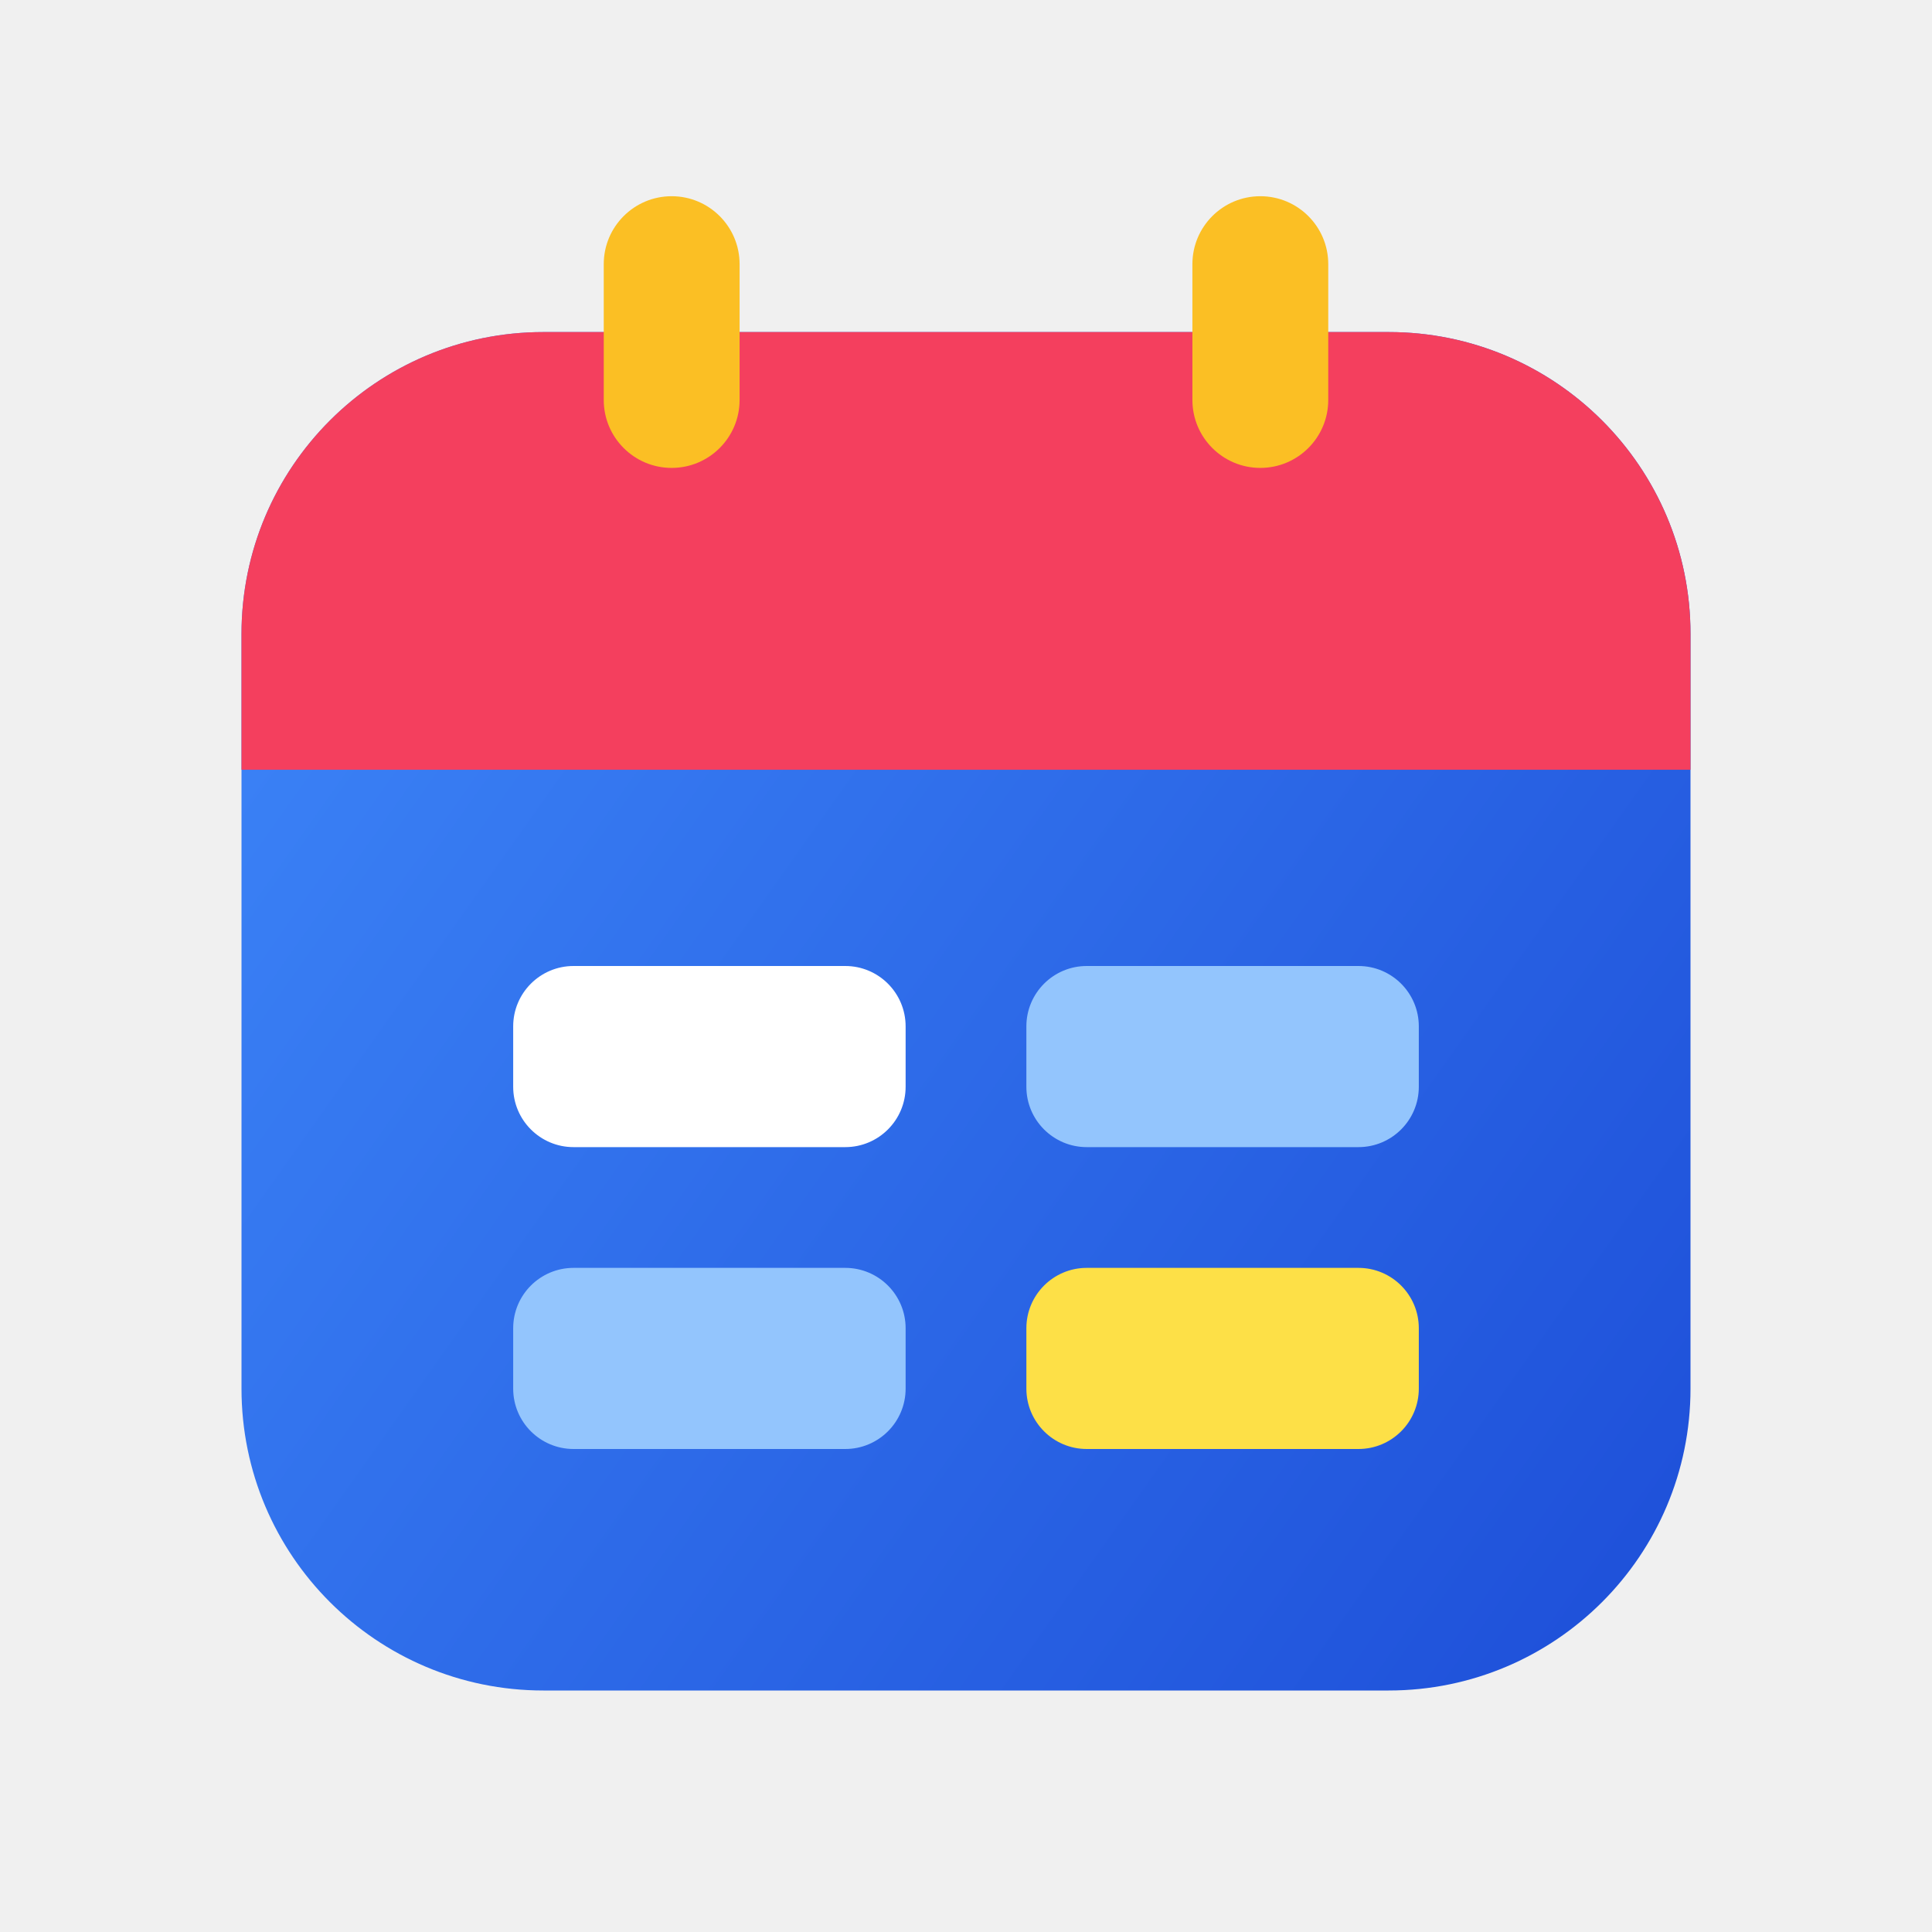
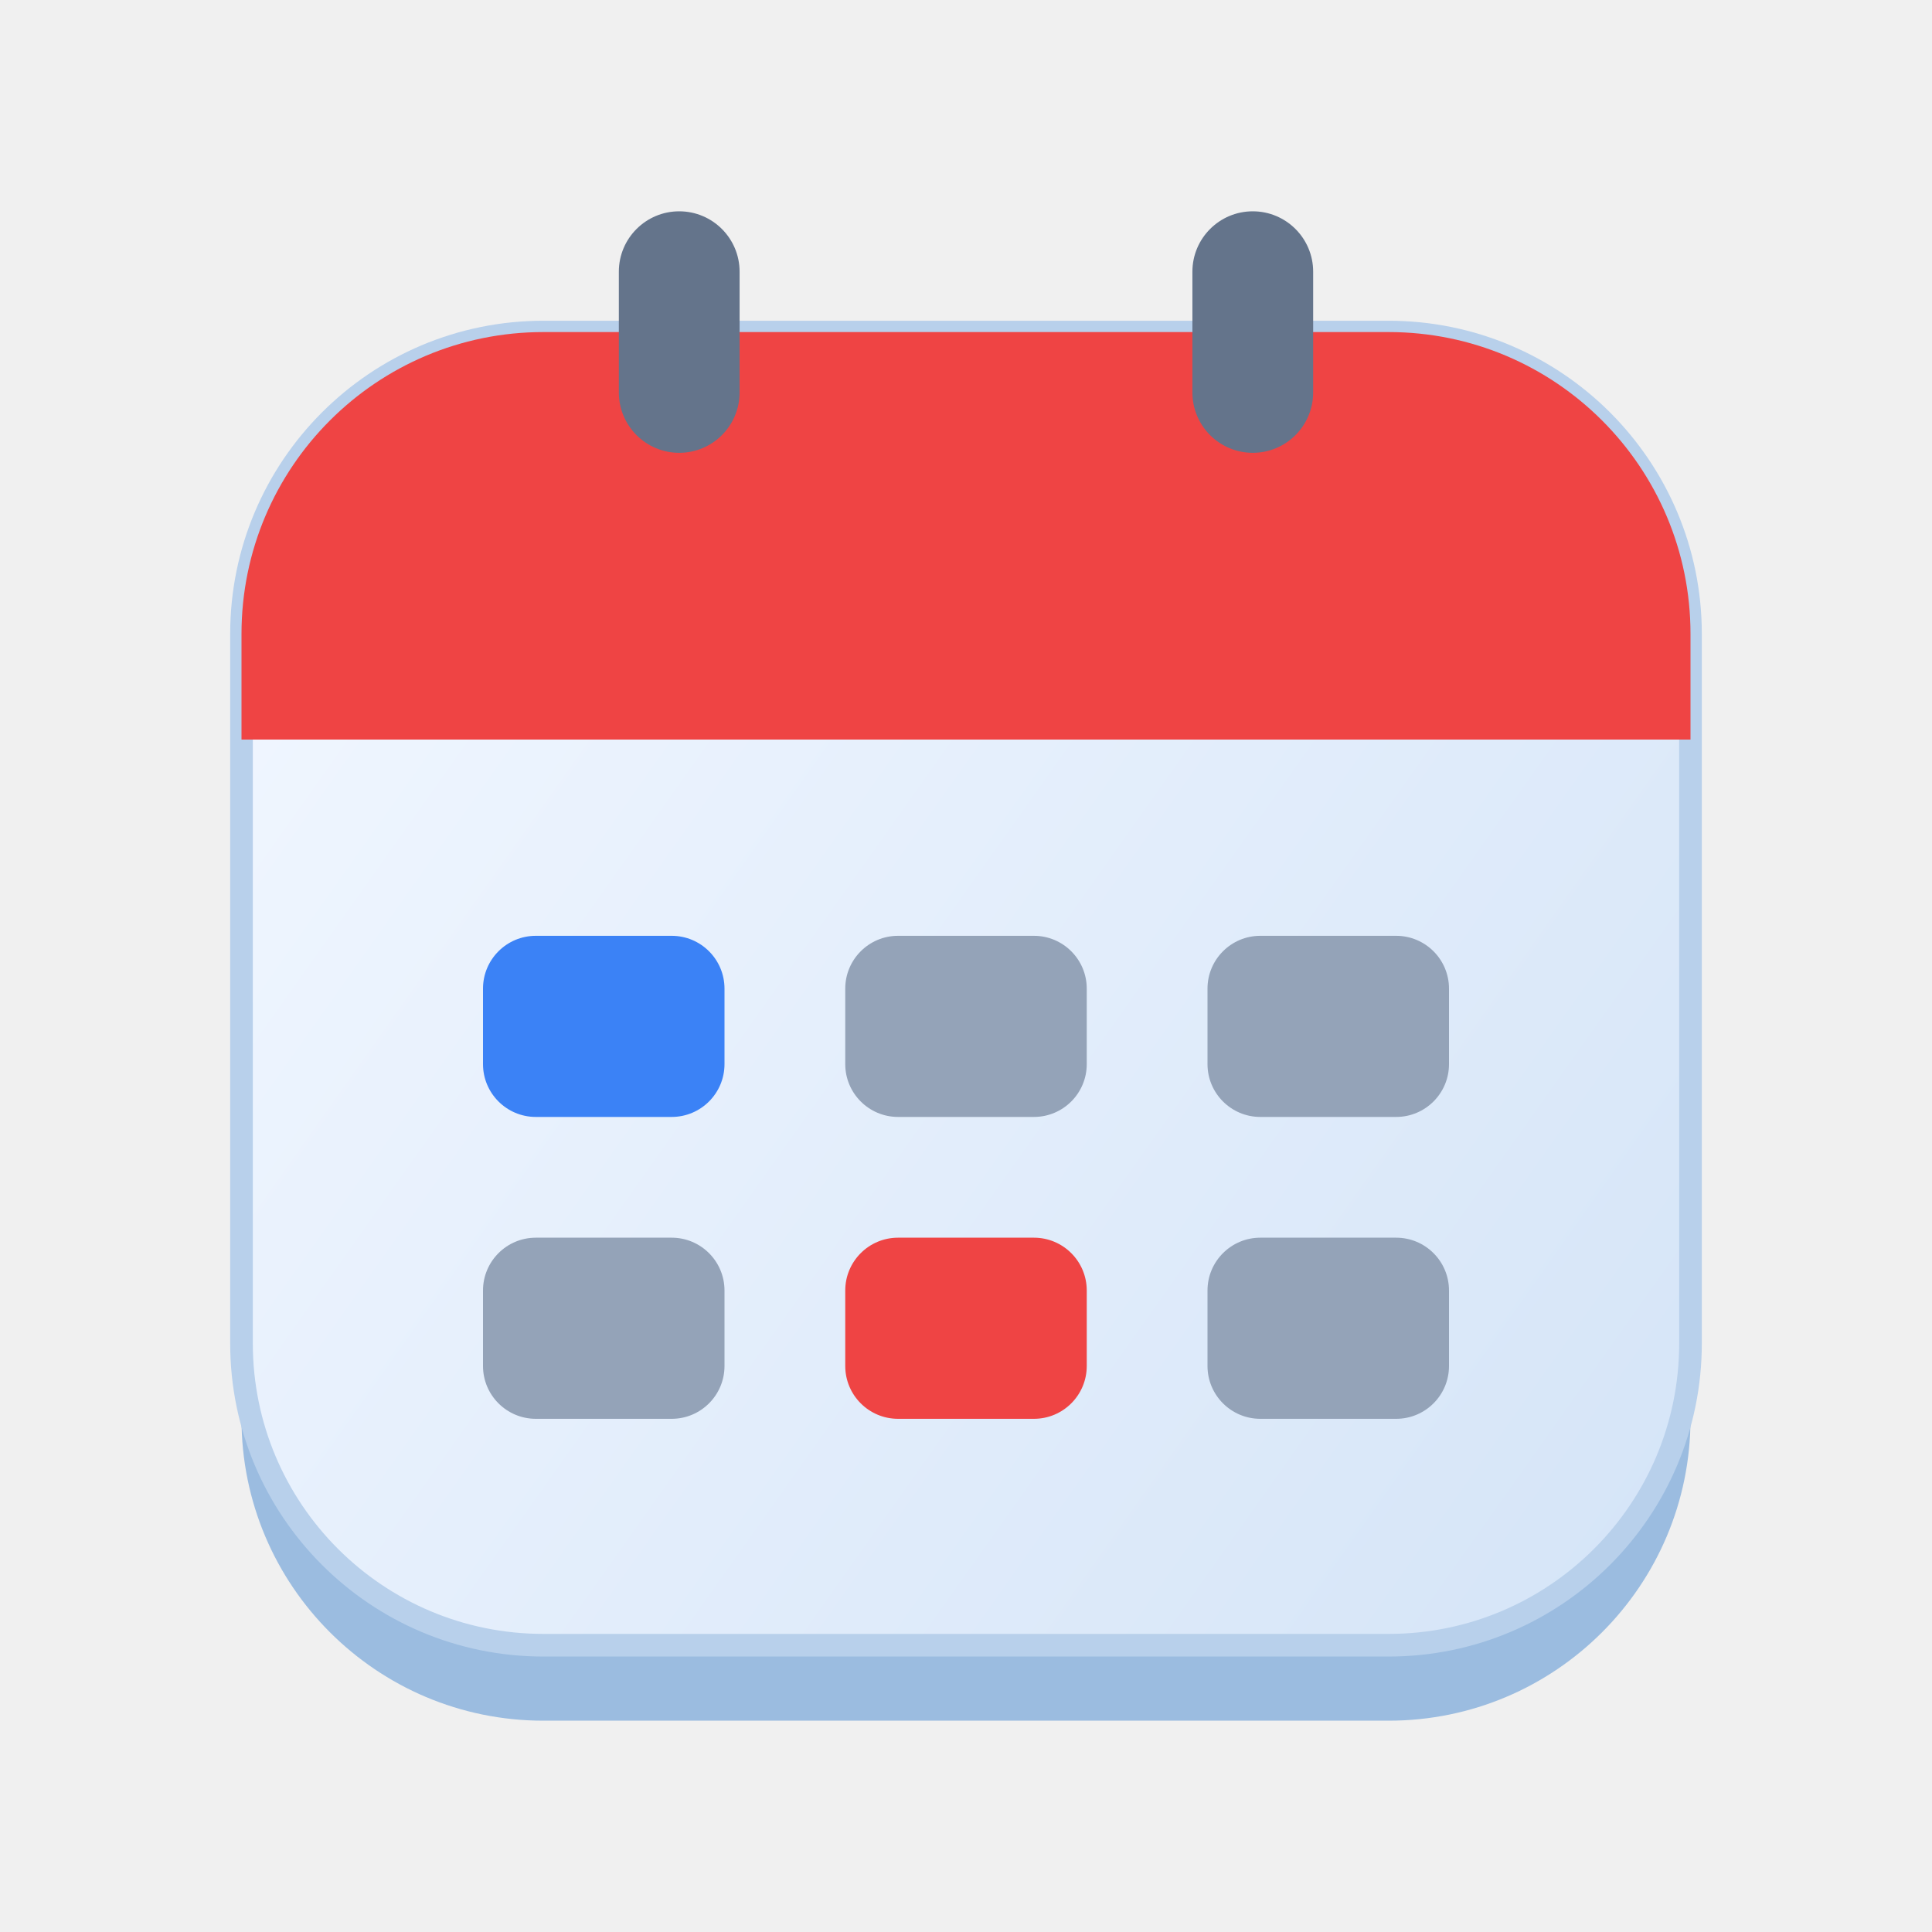
<svg xmlns="http://www.w3.org/2000/svg" width="256" height="256" viewBox="0 0 256 256" fill="none">
  <defs>
-     <linearGradient id="yc_body" x1="32" y1="88" x2="224" y2="224" gradientUnits="userSpaceOnUse">
-       <stop offset="0" stop-color="#3B82F6" />
-       <stop offset="1" stop-color="#1D4ED8" />
+     <linearGradient id="yc_light" x1="32" y1="84" x2="224" y2="220" gradientUnits="userSpaceOnUse">
+       <stop offset="0" stop-color="#F0F6FF" />
+       <stop offset="1" stop-color="#D4E4F7" />
    </linearGradient>
  </defs>
-   <rect x="32" y="44" width="192" height="180" rx="40" fill="url(#yc_body)" />
-   <path d="M32 84C32 61.909 49.909 44 72 44H184C206.091 44 224 61.909 224 84V102H32V84Z" fill="#F43F5E" />
-   <rect x="80" y="26" width="18" height="36" rx="9" fill="#FBBF24" />
-   <rect x="158" y="26" width="18" height="36" rx="9" fill="#FBBF24" />
-   <rect x="68" y="128" width="52" height="24" rx="8" fill="#FFFFFF" />
-   <rect x="136" y="128" width="52" height="24" rx="8" fill="#93C5FD" />
-   <rect x="68" y="168" width="52" height="24" rx="8" fill="#93C5FD" />
-   <rect x="136" y="168" width="52" height="24" rx="8" fill="#FDE047" />
+   <rect x="32" y="52" width="192" height="176" rx="40" fill="#9BBCE0" />
+   <rect x="32" y="44" width="192" height="174" rx="40" fill="url(#yc_light)" stroke="#B8D0EB" stroke-width="3" />
+   <path d="M32 84C32 61.909 49.909 44 72 44H184C206.091 44 224 61.909 224 84V98H32V84Z" fill="#EF4444" />
+   <rect x="82" y="28" width="16" height="32" rx="8" fill="#64748B" />
+   <rect x="158" y="28" width="16" height="32" rx="8" fill="#64748B" />
+   <rect x="64" y="124" width="32" height="24" rx="7" fill="#3B82F6" />
+   <rect x="112" y="124" width="32" height="24" rx="7" fill="#94A3B8" />
+   <rect x="160" y="124" width="32" height="24" rx="7" fill="#94A3B8" />
+   <rect x="64" y="164" width="32" height="24" rx="7" fill="#94A3B8" />
+   <rect x="112" y="164" width="32" height="24" rx="7" fill="#EF4444" />
+   <rect x="160" y="164" width="32" height="24" rx="7" fill="#94A3B8" />
</svg>
